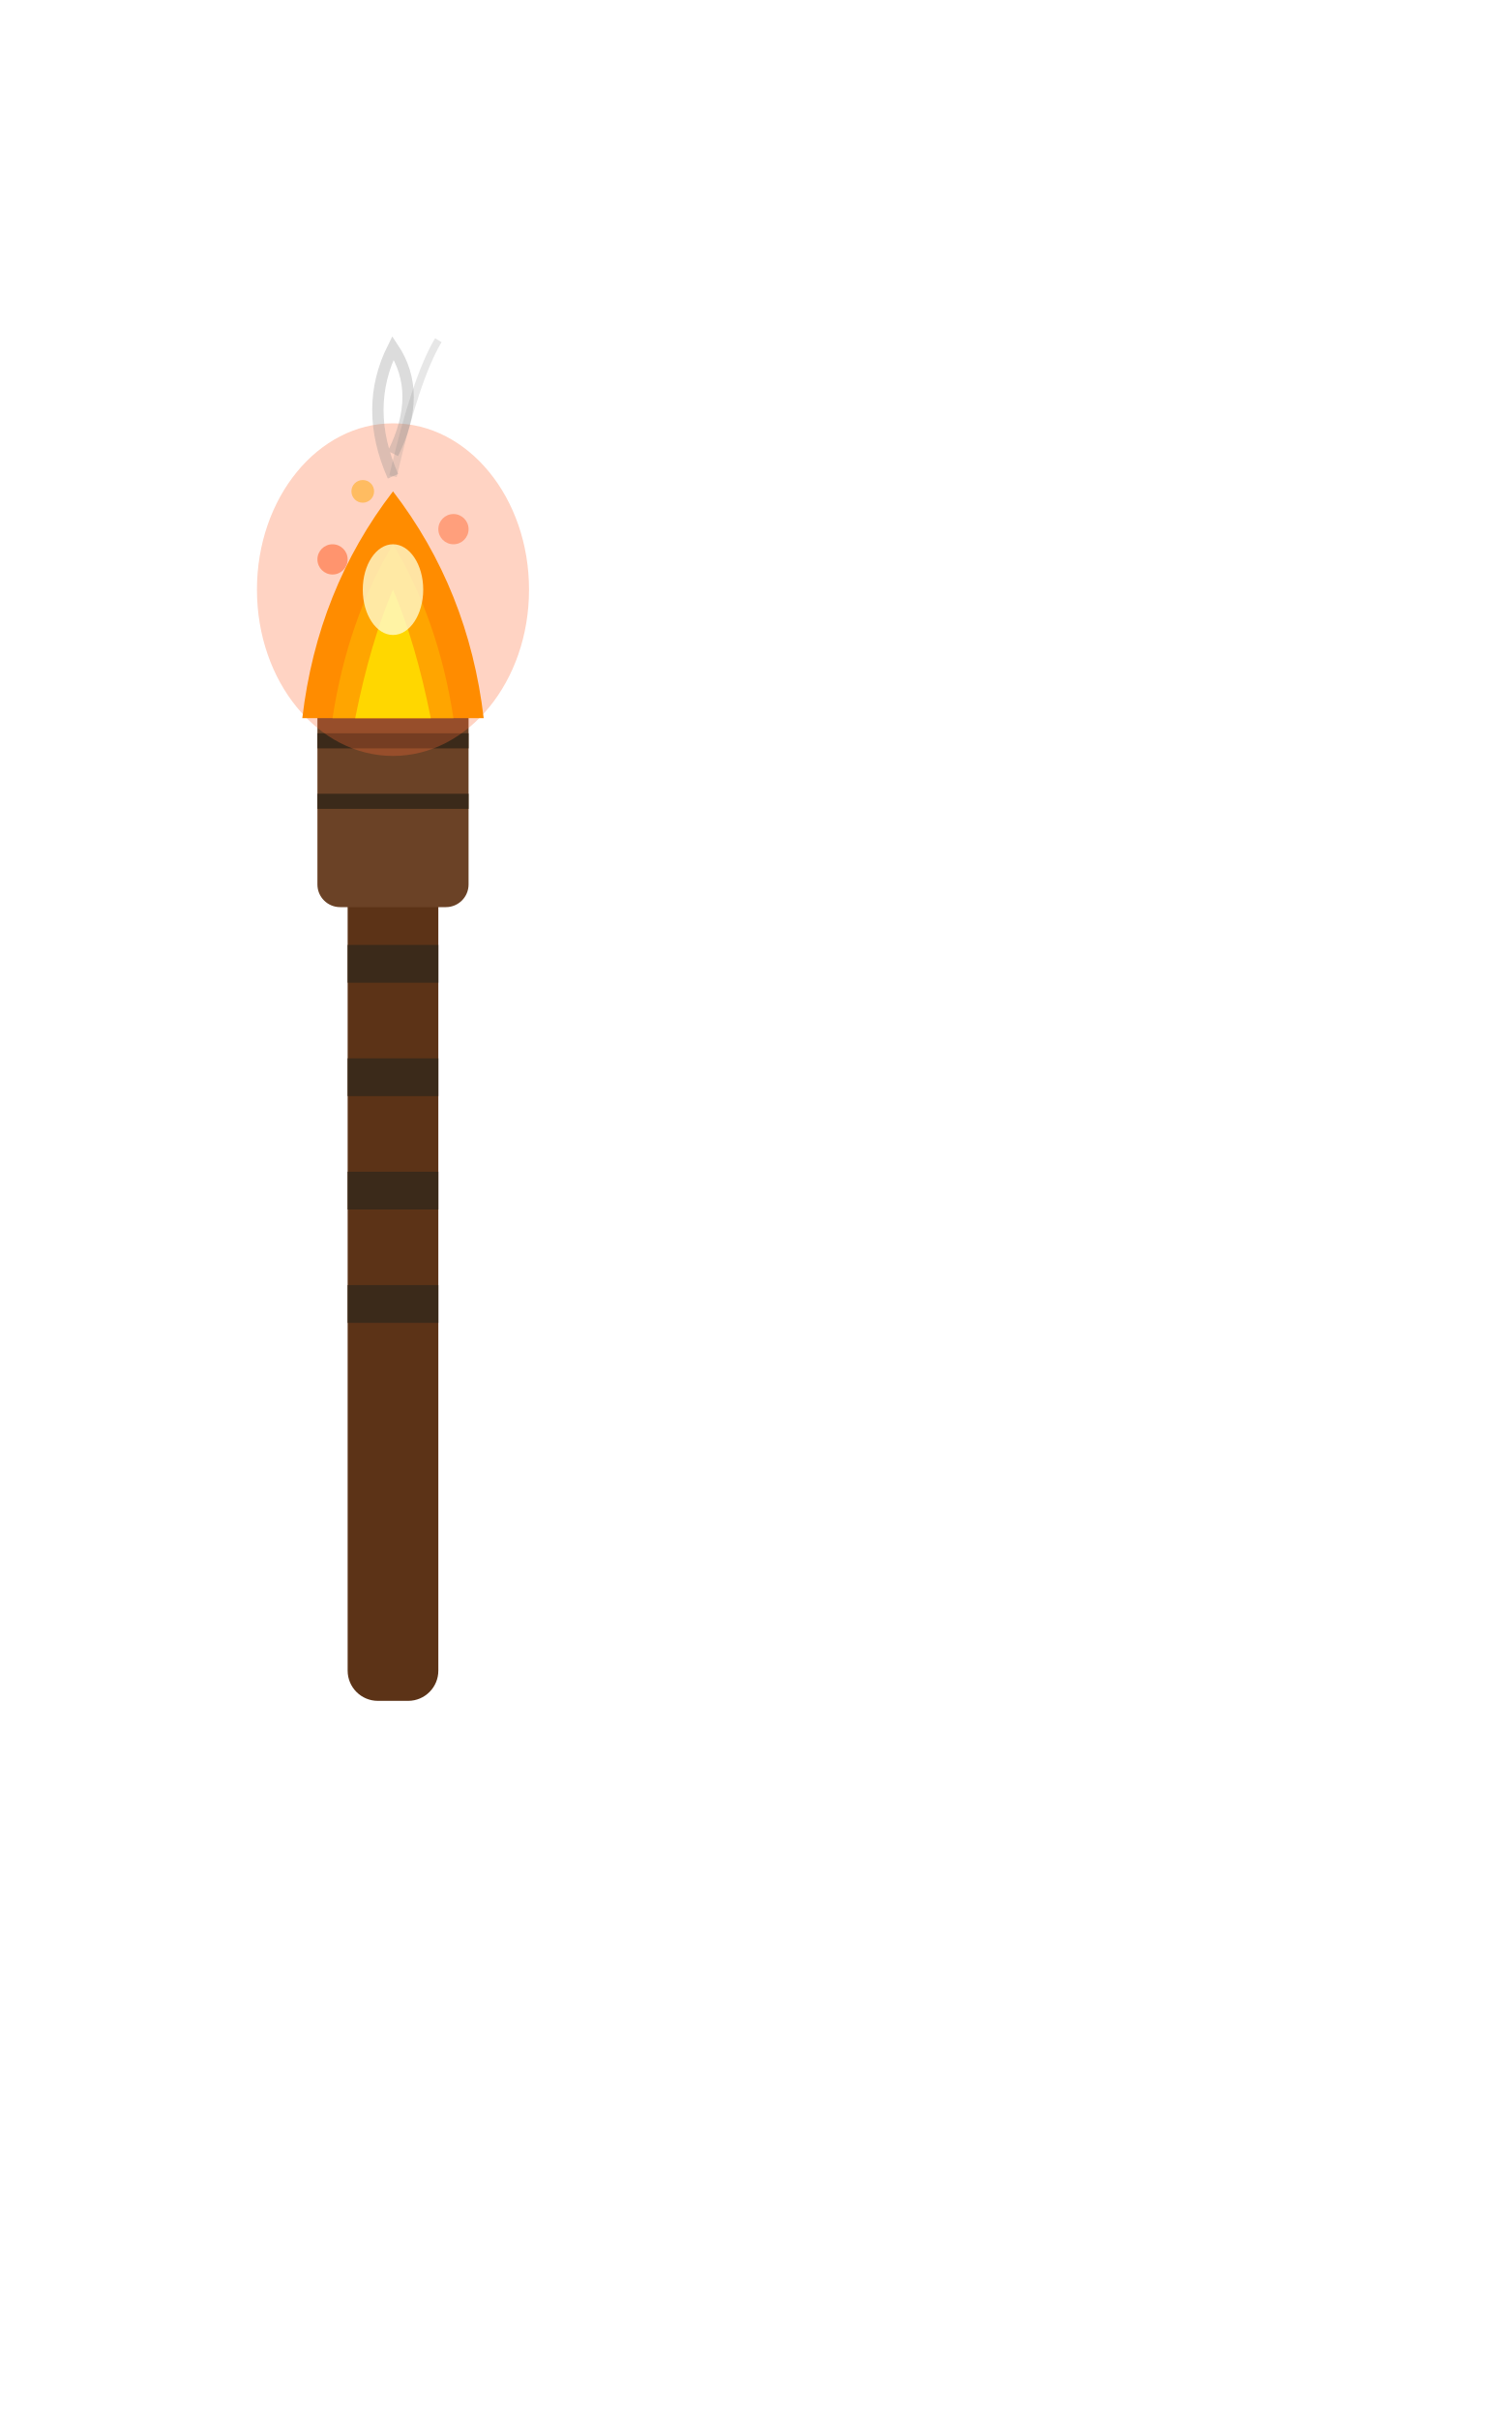
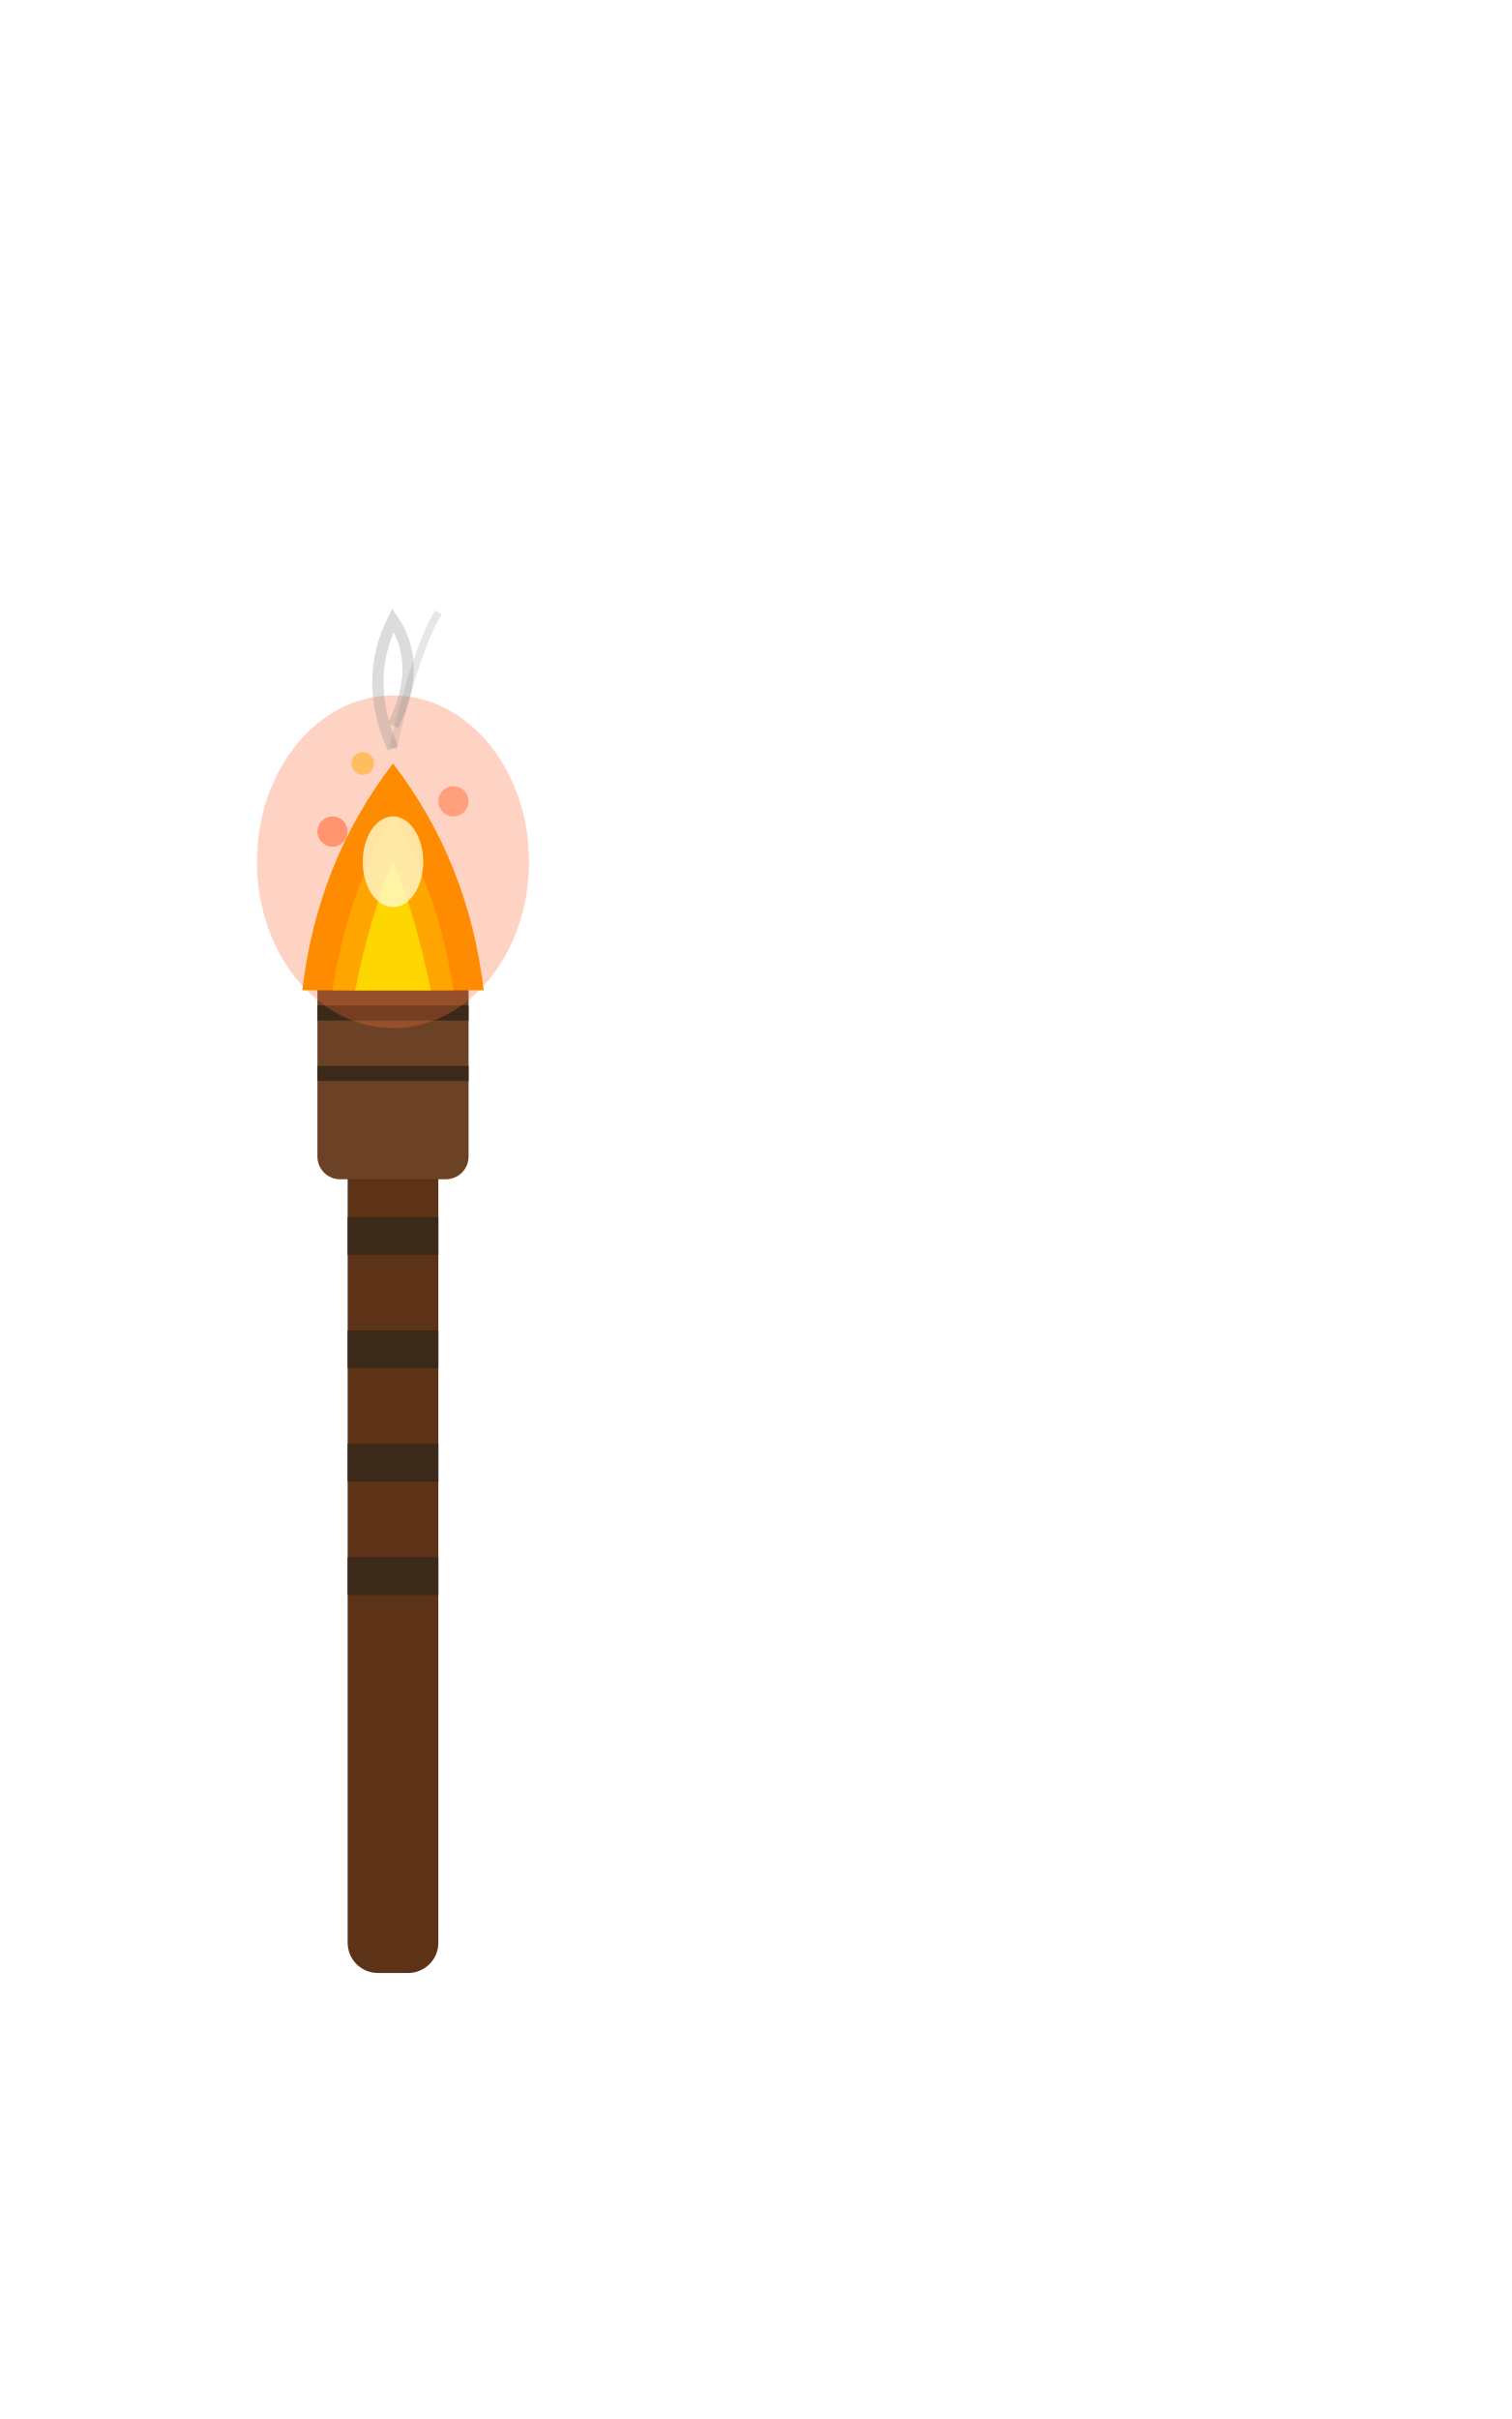
<svg xmlns="http://www.w3.org/2000/svg" viewBox="0 0 200 320" width="200" height="320">
-   <rect x="46" y="115" width="12" height="110" fill="#5C3317" rx="4" />
-   <rect x="46" y="125" width="12" height="5" fill="#3B2A1A" />
-   <rect x="46" y="140" width="12" height="5" fill="#3B2A1A" />
-   <rect x="46" y="155" width="12" height="5" fill="#3B2A1A" />
-   <rect x="46" y="170" width="12" height="5" fill="#3B2A1A" />
-   <rect x="42" y="90" width="20" height="30" fill="#6B4226" rx="3" />
-   <line x1="42" y1="98" x2="62" y2="98" stroke="#3B2A1A" stroke-width="2" />
-   <line x1="42" y1="106" x2="62" y2="106" stroke="#3B2A1A" stroke-width="2" />
-   <ellipse cx="52" cy="78" rx="18" ry="22" fill="#FF6B35" opacity="0.3" />
-   <path d="M40 95 Q42 78 52 65 Q62 78 64 95" fill="#FF8C00" />
-   <path d="M44 95 Q46 82 52 72 Q58 82 60 95" fill="#FFA500" />
-   <path d="M47 95 Q49 85 52 78 Q55 85 57 95" fill="#FFD700" />
-   <ellipse cx="52" cy="78" rx="4" ry="6" fill="#FFFACD" opacity="0.8" />
-   <circle cx="44" cy="74" r="2" fill="#FF6B35" opacity="0.6" />
-   <circle cx="60" cy="70" r="2" fill="#FF6B35" opacity="0.5" />
-   <circle cx="48" cy="65" r="1.5" fill="#FFA500" opacity="0.5" />
-   <path d="M52 63 Q48 54 52 46 Q56 52 52 60" stroke="#888" stroke-width="1.5" fill="none" opacity="0.3" />
-   <path d="M52 63 Q55 50 58 45" stroke="#888" stroke-width="1" fill="none" opacity="0.2" />
+   <g transform="translate(0,36)">
+     <rect x="46" y="115" width="12" height="110" fill="#5C3317" rx="4" />
+     <rect x="46" y="125" width="12" height="5" fill="#3B2A1A" />
+     <rect x="46" y="140" width="12" height="5" fill="#3B2A1A" />
+     <rect x="46" y="155" width="12" height="5" fill="#3B2A1A" />
+     <rect x="46" y="170" width="12" height="5" fill="#3B2A1A" />
+     <rect x="42" y="90" width="20" height="30" fill="#6B4226" rx="3" />
+     <line x1="42" y1="98" x2="62" y2="98" stroke="#3B2A1A" stroke-width="2" />
+     <line x1="42" y1="106" x2="62" y2="106" stroke="#3B2A1A" stroke-width="2" />
+     <ellipse cx="52" cy="78" rx="18" ry="22" fill="#FF6B35" opacity="0.3" />
+     <path d="M40 95 Q42 78 52 65 Q62 78 64 95" fill="#FF8C00" />
+     <path d="M44 95 Q46 82 52 72 Q58 82 60 95" fill="#FFA500" />
+     <path d="M47 95 Q49 85 52 78 Q55 85 57 95" fill="#FFD700" />
+     <ellipse cx="52" cy="78" rx="4" ry="6" fill="#FFFACD" opacity="0.8" />
+     <circle cx="44" cy="74" r="2" fill="#FF6B35" opacity="0.6" />
+     <circle cx="60" cy="70" r="2" fill="#FF6B35" opacity="0.5" />
+     <circle cx="48" cy="65" r="1.5" fill="#FFA500" opacity="0.5" />
+     <path d="M52 63 Q48 54 52 46 Q56 52 52 60" stroke="#888" stroke-width="1.5" fill="none" opacity="0.3" />
+     <path d="M52 63 Q55 50 58 45" stroke="#888" stroke-width="1" fill="none" opacity="0.2" />
+   </g>
</svg>
